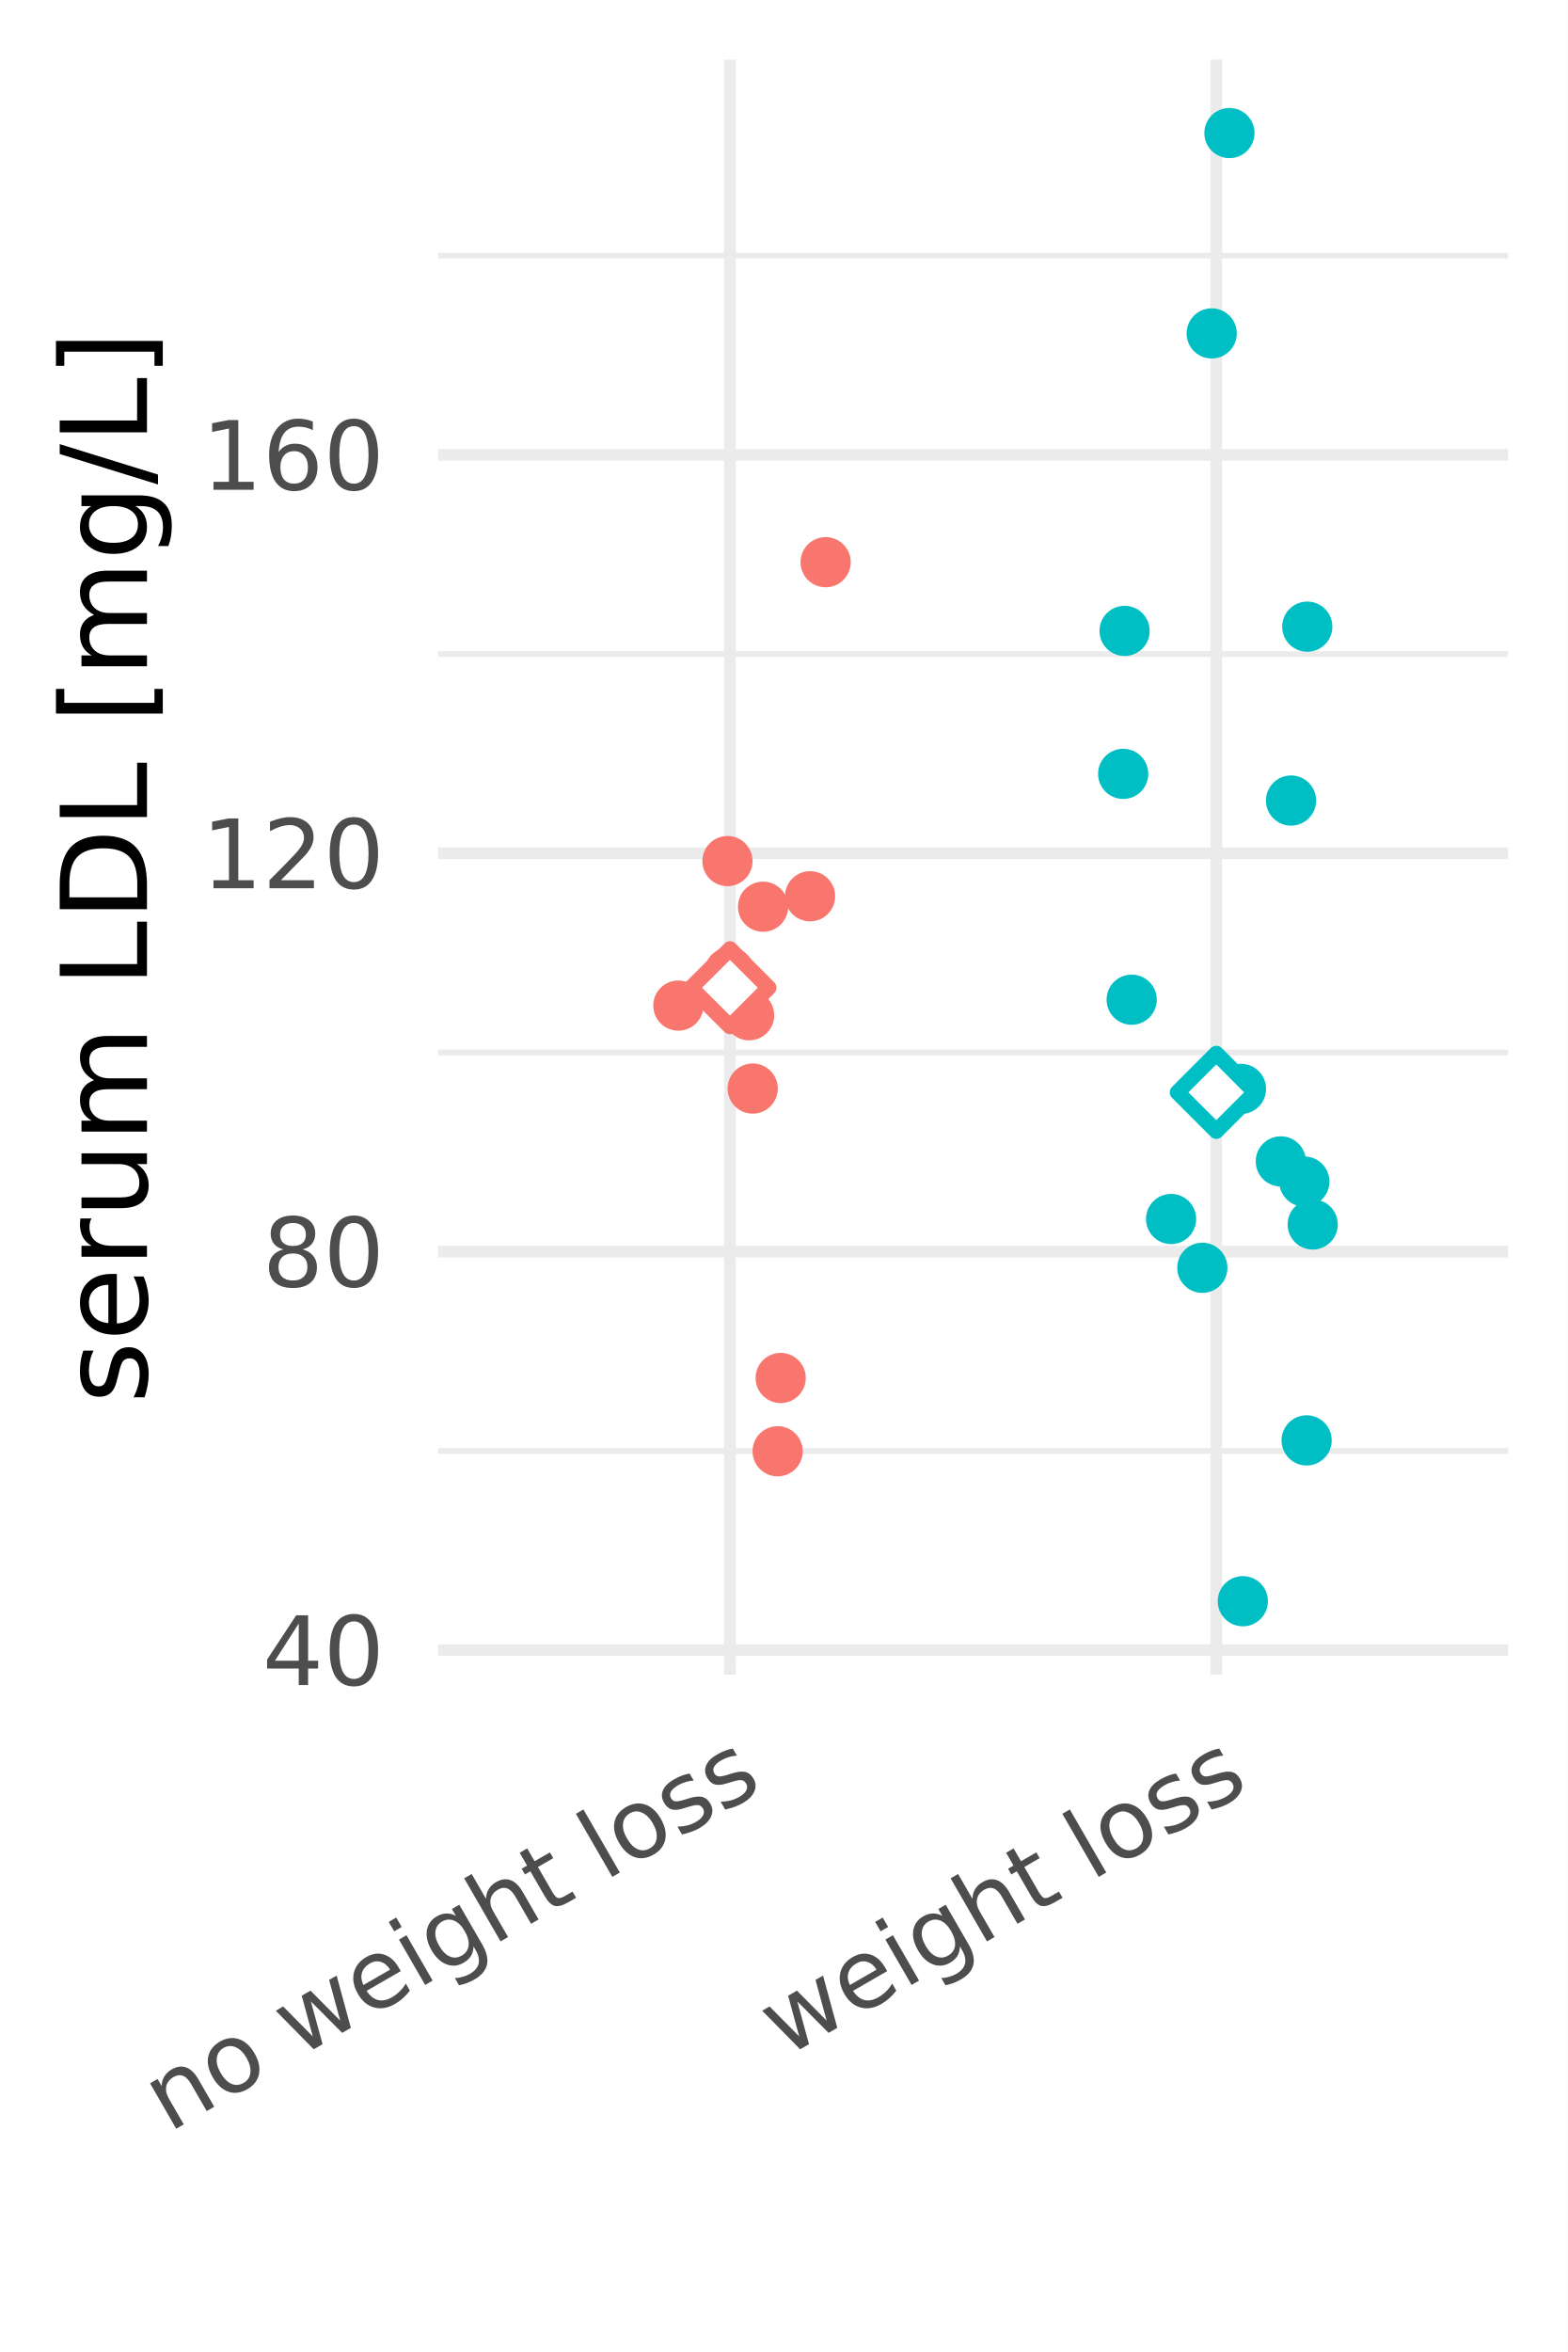
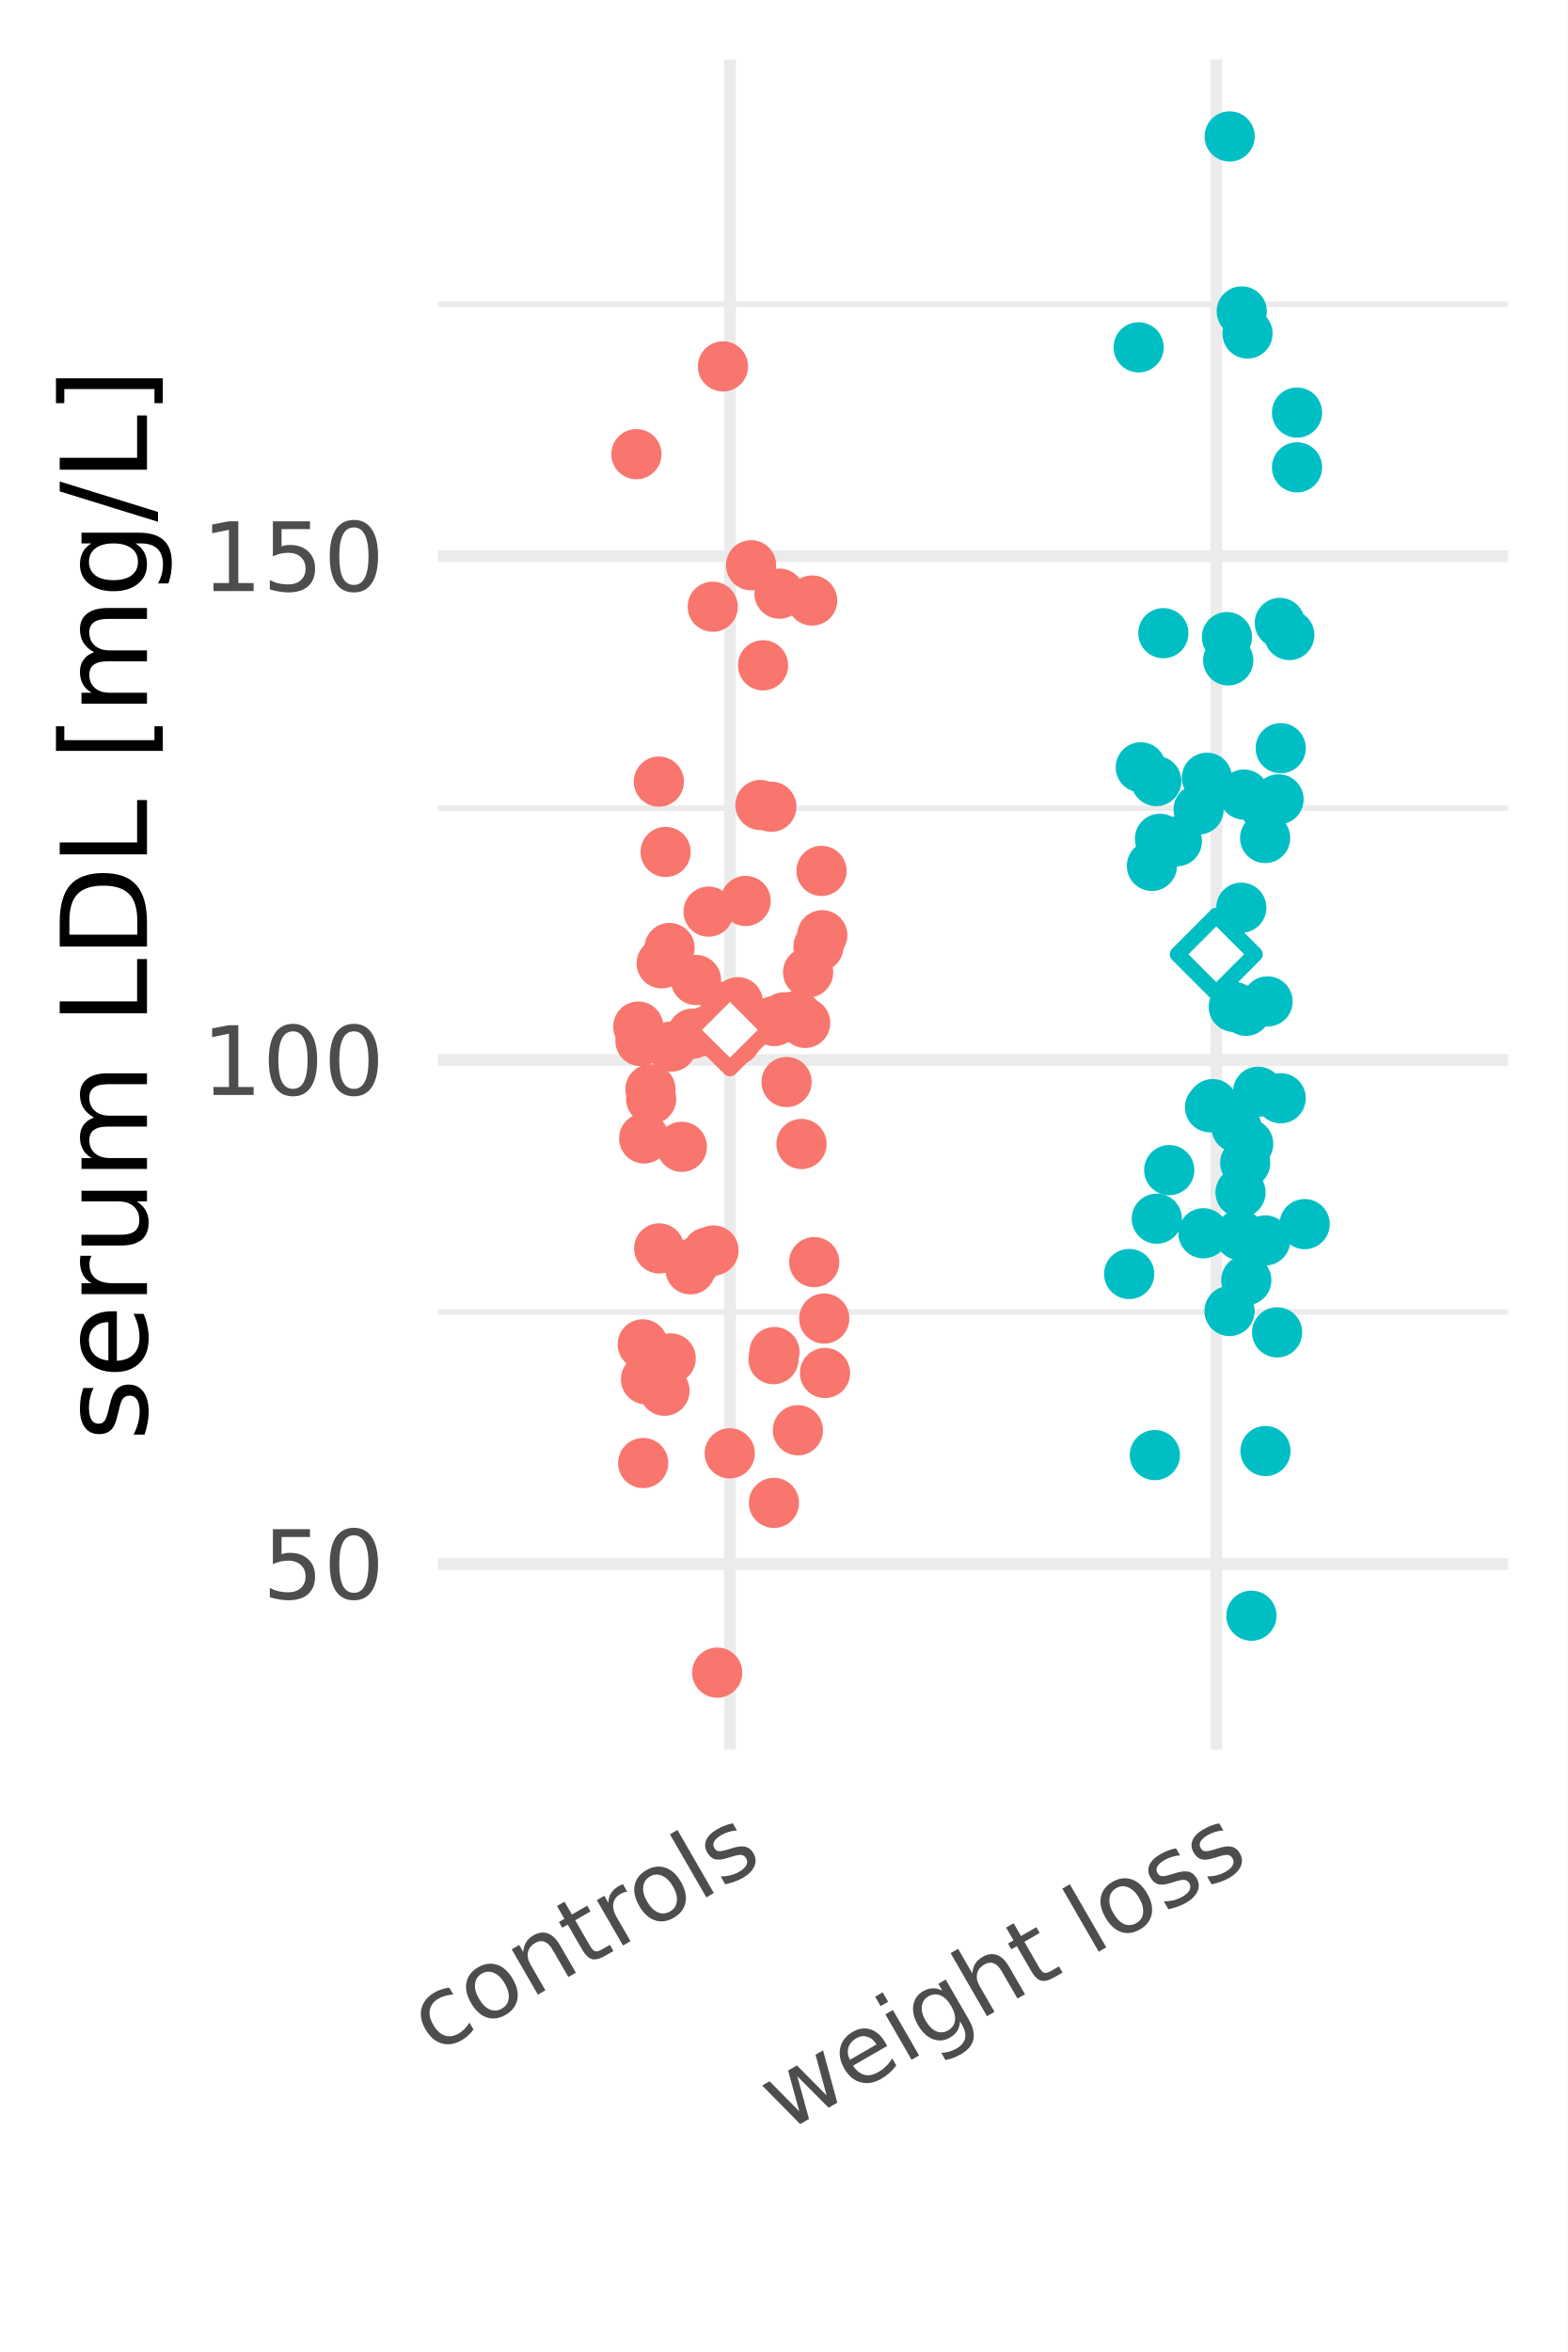
<svg xmlns="http://www.w3.org/2000/svg" class="svglite" width="144.00pt" height="216.00pt" viewBox="0 0 144.00 216.00">
  <defs>
    <style type="text/css">
    .svglite line, .svglite polyline, .svglite polygon, .svglite path, .svglite rect, .svglite circle {
      fill: none;
      stroke: #000000;
      stroke-linecap: round;
      stroke-linejoin: round;
      stroke-miterlimit: 10.00;
    }
  </style>
  </defs>
  <rect width="100%" height="100%" style="stroke: none; fill: #FFFFFF;" />
  <defs>
    <clipPath id="cpMC4wMHwxNDQuMDB8MC4wMHwyMTYuMDA=">
      <rect x="0.00" y="0.00" width="144.00" height="216.00" />
    </clipPath>
  </defs>
  <g clip-path="url(#cpMC4wMHwxNDQuMDB8MC4wMHwyMTYuMDA=)">
</g>
  <defs>
-     <clipPath id="cpNDAuMjR8MTM4LjUyfDUuNDh8MTUzLjc5">
-       <rect x="40.24" y="5.48" width="98.28" height="148.31" />
+     <clipPath id="cpNDAuMjR8MTM4LjUyfDUuNDh8MTYwLjY3">
+       <rect x="40.24" y="5.48" width="98.28" height="155.19" />
    </clipPath>
  </defs>
-   <g clip-path="url(#cpNDAuMjR8MTM4LjUyfDUuNDh8MTUzLjc5)">
-     <polyline points="40.24,133.25 138.52,133.25 " style="stroke-width: 0.53; stroke: #EBEBEB; stroke-linecap: butt;" />
-     <polyline points="40.24,96.66 138.52,96.66 " style="stroke-width: 0.53; stroke: #EBEBEB; stroke-linecap: butt;" />
-     <polyline points="40.24,60.07 138.52,60.07 " style="stroke-width: 0.53; stroke: #EBEBEB; stroke-linecap: butt;" />
-     <polyline points="40.24,23.48 138.52,23.48 " style="stroke-width: 0.53; stroke: #EBEBEB; stroke-linecap: butt;" />
-     <polyline points="40.24,151.54 138.52,151.54 " style="stroke-width: 1.07; stroke: #EBEBEB; stroke-linecap: butt;" />
-     <polyline points="40.24,114.95 138.52,114.95 " style="stroke-width: 1.07; stroke: #EBEBEB; stroke-linecap: butt;" />
-     <polyline points="40.24,78.36 138.52,78.36 " style="stroke-width: 1.07; stroke: #EBEBEB; stroke-linecap: butt;" />
-     <polyline points="40.24,41.77 138.52,41.77 " style="stroke-width: 1.07; stroke: #EBEBEB; stroke-linecap: butt;" />
-     <polyline points="67.05,153.79 67.05,5.48 " style="stroke-width: 1.07; stroke: #EBEBEB; stroke-linecap: butt;" />
-     <polyline points="111.72,153.79 111.72,5.48 " style="stroke-width: 1.07; stroke: #EBEBEB; stroke-linecap: butt;" />
-     <circle cx="107.57" cy="111.95" r="1.95" style="stroke-width: 0.71; stroke: #00BFC4; fill: #00BFC4;" />
-     <circle cx="118.59" cy="73.52" r="1.95" style="stroke-width: 0.71; stroke: #00BFC4; fill: #00BFC4;" />
-     <circle cx="114.16" cy="147.05" r="1.95" style="stroke-width: 0.71; stroke: #00BFC4; fill: #00BFC4;" />
-     <circle cx="112.93" cy="12.22" r="1.95" style="stroke-width: 0.71; stroke: #00BFC4; fill: #00BFC4;" />
-     <circle cx="119.81" cy="108.51" r="1.95" style="stroke-width: 0.71; stroke: #00BFC4; fill: #00BFC4;" />
-     <circle cx="103.95" cy="91.81" r="1.95" style="stroke-width: 0.71; stroke: #00BFC4; fill: #00BFC4;" />
-     <circle cx="120.08" cy="57.55" r="1.95" style="stroke-width: 0.71; stroke: #00BFC4; fill: #00BFC4;" />
-     <circle cx="103.17" cy="71.07" r="1.95" style="stroke-width: 0.71; stroke: #00BFC4; fill: #00BFC4;" />
-     <circle cx="103.30" cy="57.94" r="1.95" style="stroke-width: 0.71; stroke: #00BFC4; fill: #00BFC4;" />
-     <circle cx="117.65" cy="106.66" r="1.95" style="stroke-width: 0.71; stroke: #00BFC4; fill: #00BFC4;" />
-     <circle cx="111.30" cy="30.62" r="1.95" style="stroke-width: 0.71; stroke: #00BFC4; fill: #00BFC4;" />
-     <circle cx="120.02" cy="132.28" r="1.95" style="stroke-width: 0.71; stroke: #00BFC4; fill: #00BFC4;" />
-     <circle cx="120.58" cy="112.45" r="1.95" style="stroke-width: 0.71; stroke: #00BFC4; fill: #00BFC4;" />
-     <circle cx="110.44" cy="116.43" r="1.95" style="stroke-width: 0.71; stroke: #00BFC4; fill: #00BFC4;" />
-     <circle cx="113.99" cy="100.00" r="1.95" style="stroke-width: 0.71; stroke: #00BFC4; fill: #00BFC4;" />
-     <circle cx="67.01" cy="89.30" r="1.95" style="stroke-width: 0.71; stroke: #F8766D; fill: #F8766D;" />
-     <circle cx="68.81" cy="93.24" r="1.95" style="stroke-width: 0.71; stroke: #F8766D; fill: #F8766D;" />
-     <circle cx="71.43" cy="133.28" r="1.95" style="stroke-width: 0.71; stroke: #F8766D; fill: #F8766D;" />
-     <circle cx="69.14" cy="99.97" r="1.95" style="stroke-width: 0.71; stroke: #F8766D; fill: #F8766D;" />
-     <circle cx="66.82" cy="79.08" r="1.95" style="stroke-width: 0.71; stroke: #F8766D; fill: #F8766D;" />
-     <circle cx="75.84" cy="51.63" r="1.95" style="stroke-width: 0.71; stroke: #F8766D; fill: #F8766D;" />
-     <circle cx="71.71" cy="126.55" r="1.95" style="stroke-width: 0.71; stroke: #F8766D; fill: #F8766D;" />
-     <circle cx="62.31" cy="92.35" r="1.95" style="stroke-width: 0.71; stroke: #F8766D; fill: #F8766D;" />
-     <circle cx="70.09" cy="83.27" r="1.95" style="stroke-width: 0.71; stroke: #F8766D; fill: #F8766D;" />
-     <circle cx="74.41" cy="82.31" r="1.95" style="stroke-width: 0.71; stroke: #F8766D; fill: #F8766D;" />
-     <polygon points="67.05,94.27 70.61,90.71 67.05,87.15 63.48,90.71 " style="stroke-width: 1.42; stroke: #F8766D; fill: #FFFFFF;" />
-     <polygon points="111.72,103.88 115.28,100.32 111.72,96.75 108.16,100.32 " style="stroke-width: 1.42; stroke: #00BFC4; fill: #FFFFFF;" />
+   <g clip-path="url(#cpNDAuMjR8MTM4LjUyfDUuNDh8MTYwLjY3)">
+     <polyline points="40.24,120.49 138.52,120.49 " style="stroke-width: 0.53; stroke: #EBEBEB; stroke-linecap: butt;" />
+     <polyline points="40.24,74.22 138.52,74.22 " style="stroke-width: 0.53; stroke: #EBEBEB; stroke-linecap: butt;" />
+     <polyline points="40.24,27.94 138.52,27.94 " style="stroke-width: 0.53; stroke: #EBEBEB; stroke-linecap: butt;" />
+     <polyline points="40.24,143.63 138.52,143.63 " style="stroke-width: 1.07; stroke: #EBEBEB; stroke-linecap: butt;" />
+     <polyline points="40.24,97.35 138.52,97.35 " style="stroke-width: 1.07; stroke: #EBEBEB; stroke-linecap: butt;" />
+     <polyline points="40.24,51.08 138.52,51.08 " style="stroke-width: 1.07; stroke: #EBEBEB; stroke-linecap: butt;" />
+     <polyline points="67.05,160.67 67.05,5.48 " style="stroke-width: 1.07; stroke: #EBEBEB; stroke-linecap: butt;" />
+     <polyline points="111.72,160.67 111.72,5.48 " style="stroke-width: 1.07; stroke: #EBEBEB; stroke-linecap: butt;" />
+     <circle cx="63.93" cy="90.00" r="1.95" style="stroke-width: 0.71; stroke: #F8766D; fill: #F8766D;" />
+     <circle cx="73.96" cy="93.94" r="1.95" style="stroke-width: 0.71; stroke: #F8766D; fill: #F8766D;" />
+     <circle cx="59.08" cy="134.36" r="1.95" style="stroke-width: 0.71; stroke: #F8766D; fill: #F8766D;" />
+     <circle cx="75.78" cy="126.09" r="1.95" style="stroke-width: 0.71; stroke: #F8766D; fill: #F8766D;" />
+     <circle cx="59.81" cy="100.92" r="1.95" style="stroke-width: 0.71; stroke: #F8766D; fill: #F8766D;" />
+     <circle cx="75.46" cy="79.98" r="1.95" style="stroke-width: 0.71; stroke: #F8766D; fill: #F8766D;" />
+     <circle cx="61.14" cy="78.24" r="1.95" style="stroke-width: 0.71; stroke: #F8766D; fill: #F8766D;" />
+     <circle cx="68.99" cy="51.91" r="1.95" style="stroke-width: 0.71; stroke: #F8766D; fill: #F8766D;" />
+     <circle cx="61.61" cy="124.75" r="1.95" style="stroke-width: 0.71; stroke: #F8766D; fill: #F8766D;" />
+     <circle cx="61.04" cy="127.72" r="1.95" style="stroke-width: 0.71; stroke: #F8766D; fill: #F8766D;" />
+     <circle cx="66.63" cy="92.45" r="1.95" style="stroke-width: 0.71; stroke: #F8766D; fill: #F8766D;" />
+     <circle cx="65.09" cy="83.72" r="1.95" style="stroke-width: 0.71; stroke: #F8766D; fill: #F8766D;" />
+     <circle cx="67.03" cy="133.47" r="1.95" style="stroke-width: 0.71; stroke: #F8766D; fill: #F8766D;" />
+     <circle cx="68.49" cy="82.74" r="1.95" style="stroke-width: 0.71; stroke: #F8766D; fill: #F8766D;" />
+     <circle cx="58.63" cy="94.28" r="1.95" style="stroke-width: 0.71; stroke: #F8766D; fill: #F8766D;" />
+     <circle cx="73.62" cy="105.06" r="1.95" style="stroke-width: 0.71; stroke: #F8766D; fill: #F8766D;" />
+     <circle cx="71.05" cy="124.82" r="1.95" style="stroke-width: 0.71; stroke: #F8766D; fill: #F8766D;" />
+     <circle cx="70.85" cy="74.09" r="1.95" style="stroke-width: 0.71; stroke: #F8766D; fill: #F8766D;" />
+     <circle cx="61.67" cy="96.11" r="1.95" style="stroke-width: 0.71; stroke: #F8766D; fill: #F8766D;" />
+     <circle cx="75.71" cy="121.09" r="1.95" style="stroke-width: 0.71; stroke: #F8766D; fill: #F8766D;" />
+     <circle cx="63.42" cy="116.57" r="1.95" style="stroke-width: 0.71; stroke: #F8766D; fill: #F8766D;" />
+     <circle cx="72.02" cy="93.43" r="1.95" style="stroke-width: 0.71; stroke: #F8766D; fill: #F8766D;" />
+     <circle cx="60.52" cy="71.78" r="1.95" style="stroke-width: 0.71; stroke: #F8766D; fill: #F8766D;" />
+     <circle cx="75.53" cy="85.89" r="1.95" style="stroke-width: 0.71; stroke: #F8766D; fill: #F8766D;" />
+     <circle cx="74.60" cy="55.15" r="1.95" style="stroke-width: 0.71; stroke: #F8766D; fill: #F8766D;" />
+     <circle cx="60.78" cy="88.47" r="1.95" style="stroke-width: 0.71; stroke: #F8766D; fill: #F8766D;" />
+     <circle cx="73.18" cy="93.28" r="1.95" style="stroke-width: 0.71; stroke: #F8766D; fill: #F8766D;" />
+     <circle cx="59.17" cy="104.55" r="1.95" style="stroke-width: 0.71; stroke: #F8766D; fill: #F8766D;" />
+     <circle cx="72.25" cy="99.37" r="1.95" style="stroke-width: 0.71; stroke: #F8766D; fill: #F8766D;" />
+     <circle cx="70.09" cy="61.10" r="1.95" style="stroke-width: 0.71; stroke: #F8766D; fill: #F8766D;" />
+     <circle cx="67.58" cy="95.51" r="1.95" style="stroke-width: 0.71; stroke: #F8766D; fill: #F8766D;" />
+     <circle cx="60.55" cy="114.65" r="1.95" style="stroke-width: 0.71; stroke: #F8766D; fill: #F8766D;" />
+     <circle cx="58.83" cy="95.60" r="1.95" style="stroke-width: 0.71; stroke: #F8766D; fill: #F8766D;" />
+     <circle cx="74.79" cy="115.91" r="1.95" style="stroke-width: 0.71; stroke: #F8766D; fill: #F8766D;" />
+     <circle cx="71.09" cy="138.02" r="1.95" style="stroke-width: 0.71; stroke: #F8766D; fill: #F8766D;" />
+     <circle cx="71.14" cy="124.17" r="1.95" style="stroke-width: 0.71; stroke: #F8766D; fill: #F8766D;" />
+     <circle cx="65.54" cy="114.84" r="1.95" style="stroke-width: 0.71; stroke: #F8766D; fill: #F8766D;" />
+     <circle cx="66.41" cy="33.65" r="1.95" style="stroke-width: 0.71; stroke: #F8766D; fill: #F8766D;" />
+     <circle cx="62.63" cy="105.32" r="1.95" style="stroke-width: 0.71; stroke: #F8766D; fill: #F8766D;" />
+     <circle cx="71.60" cy="54.52" r="1.95" style="stroke-width: 0.71; stroke: #F8766D; fill: #F8766D;" />
+     <circle cx="63.80" cy="115.95" r="1.95" style="stroke-width: 0.71; stroke: #F8766D; fill: #F8766D;" />
+     <circle cx="63.61" cy="94.93" r="1.95" style="stroke-width: 0.71; stroke: #F8766D; fill: #F8766D;" />
+     <circle cx="73.29" cy="131.35" r="1.95" style="stroke-width: 0.71; stroke: #F8766D; fill: #F8766D;" />
+     <circle cx="71.12" cy="93.77" r="1.95" style="stroke-width: 0.71; stroke: #F8766D; fill: #F8766D;" />
+     <circle cx="67.78" cy="92.04" r="1.95" style="stroke-width: 0.71; stroke: #F8766D; fill: #F8766D;" />
+     <circle cx="69.85" cy="73.93" r="1.95" style="stroke-width: 0.71; stroke: #F8766D; fill: #F8766D;" />
+     <circle cx="64.91" cy="94.68" r="1.95" style="stroke-width: 0.71; stroke: #F8766D; fill: #F8766D;" />
+     <circle cx="65.88" cy="153.61" r="1.95" style="stroke-width: 0.71; stroke: #F8766D; fill: #F8766D;" />
+     <circle cx="61.50" cy="87.06" r="1.95" style="stroke-width: 0.71; stroke: #F8766D; fill: #F8766D;" />
+     <circle cx="59.34" cy="126.67" r="1.95" style="stroke-width: 0.71; stroke: #F8766D; fill: #F8766D;" />
+     <circle cx="58.46" cy="41.71" r="1.95" style="stroke-width: 0.71; stroke: #F8766D; fill: #F8766D;" />
+     <circle cx="75.18" cy="86.93" r="1.95" style="stroke-width: 0.71; stroke: #F8766D; fill: #F8766D;" />
+     <circle cx="74.23" cy="89.30" r="1.95" style="stroke-width: 0.71; stroke: #F8766D; fill: #F8766D;" />
+     <circle cx="59.75" cy="100.04" r="1.95" style="stroke-width: 0.71; stroke: #F8766D; fill: #F8766D;" />
+     <circle cx="59.04" cy="123.46" r="1.95" style="stroke-width: 0.71; stroke: #F8766D; fill: #F8766D;" />
+     <circle cx="65.47" cy="55.72" r="1.95" style="stroke-width: 0.71; stroke: #F8766D; fill: #F8766D;" />
+     <circle cx="64.97" cy="115.02" r="1.95" style="stroke-width: 0.71; stroke: #F8766D; fill: #F8766D;" />
+     <circle cx="116.19" cy="74.08" r="1.95" style="stroke-width: 0.71; stroke: #00BFC4; fill: #00BFC4;" />
+     <circle cx="114.95" cy="148.38" r="1.95" style="stroke-width: 0.71; stroke: #00BFC4; fill: #00BFC4;" />
+     <circle cx="112.95" cy="12.53" r="1.95" style="stroke-width: 0.71; stroke: #00BFC4; fill: #00BFC4;" />
+     <circle cx="105.81" cy="79.52" r="1.95" style="stroke-width: 0.71; stroke: #00BFC4; fill: #00BFC4;" />
+     <circle cx="113.95" cy="109.51" r="1.95" style="stroke-width: 0.71; stroke: #00BFC4; fill: #00BFC4;" />
+     <circle cx="113.88" cy="113.42" r="1.95" style="stroke-width: 0.71; stroke: #00BFC4; fill: #00BFC4;" />
+     <circle cx="113.33" cy="92.47" r="1.95" style="stroke-width: 0.71; stroke: #00BFC4; fill: #00BFC4;" />
+     <circle cx="117.56" cy="57.21" r="1.95" style="stroke-width: 0.71; stroke: #00BFC4; fill: #00BFC4;" />
+     <circle cx="116.21" cy="113.92" r="1.95" style="stroke-width: 0.71; stroke: #00BFC4; fill: #00BFC4;" />
+     <circle cx="114.65" cy="105.05" r="1.95" style="stroke-width: 0.71; stroke: #00BFC4; fill: #00BFC4;" />
+     <circle cx="106.21" cy="71.73" r="1.95" style="stroke-width: 0.71; stroke: #00BFC4; fill: #00BFC4;" />
+     <circle cx="115.56" cy="100.26" r="1.95" style="stroke-width: 0.71; stroke: #00BFC4; fill: #00BFC4;" />
+     <circle cx="112.70" cy="58.51" r="1.95" style="stroke-width: 0.71; stroke: #00BFC4; fill: #00BFC4;" />
+     <circle cx="107.40" cy="107.46" r="1.95" style="stroke-width: 0.71; stroke: #00BFC4; fill: #00BFC4;" />
+     <circle cx="114.59" cy="30.63" r="1.95" style="stroke-width: 0.71; stroke: #00BFC4; fill: #00BFC4;" />
+     <circle cx="113.58" cy="103.54" r="1.95" style="stroke-width: 0.71; stroke: #00BFC4; fill: #00BFC4;" />
+     <circle cx="106.08" cy="133.63" r="1.95" style="stroke-width: 0.71; stroke: #00BFC4; fill: #00BFC4;" />
+     <circle cx="110.54" cy="113.26" r="1.95" style="stroke-width: 0.71; stroke: #00BFC4; fill: #00BFC4;" />
+     <circle cx="114.48" cy="117.57" r="1.95" style="stroke-width: 0.71; stroke: #00BFC4; fill: #00BFC4;" />
+     <circle cx="106.86" cy="58.15" r="1.95" style="stroke-width: 0.71; stroke: #00BFC4; fill: #00BFC4;" />
+     <circle cx="117.64" cy="68.71" r="1.95" style="stroke-width: 0.71; stroke: #00BFC4; fill: #00BFC4;" />
+     <circle cx="106.55" cy="77.03" r="1.95" style="stroke-width: 0.71; stroke: #00BFC4; fill: #00BFC4;" />
+     <circle cx="111.39" cy="101.40" r="1.95" style="stroke-width: 0.71; stroke: #00BFC4; fill: #00BFC4;" />
+     <circle cx="116.21" cy="76.96" r="1.95" style="stroke-width: 0.71; stroke: #00BFC4; fill: #00BFC4;" />
+     <circle cx="117.64" cy="100.86" r="1.95" style="stroke-width: 0.71; stroke: #00BFC4; fill: #00BFC4;" />
+     <circle cx="114.02" cy="83.36" r="1.95" style="stroke-width: 0.71; stroke: #00BFC4; fill: #00BFC4;" />
+     <circle cx="114.38" cy="106.80" r="1.95" style="stroke-width: 0.71; stroke: #00BFC4; fill: #00BFC4;" />
+     <circle cx="114.06" cy="28.60" r="1.95" style="stroke-width: 0.71; stroke: #00BFC4; fill: #00BFC4;" />
+     <circle cx="114.45" cy="92.83" r="1.95" style="stroke-width: 0.71; stroke: #00BFC4; fill: #00BFC4;" />
+     <circle cx="118.43" cy="58.32" r="1.95" style="stroke-width: 0.71; stroke: #00BFC4; fill: #00BFC4;" />
+     <circle cx="110.86" cy="71.43" r="1.95" style="stroke-width: 0.71; stroke: #00BFC4; fill: #00BFC4;" />
+     <circle cx="116.43" cy="91.97" r="1.95" style="stroke-width: 0.71; stroke: #00BFC4; fill: #00BFC4;" />
+     <circle cx="119.84" cy="112.42" r="1.95" style="stroke-width: 0.71; stroke: #00BFC4; fill: #00BFC4;" />
+     <circle cx="117.31" cy="122.36" r="1.95" style="stroke-width: 0.71; stroke: #00BFC4; fill: #00BFC4;" />
+     <circle cx="106.26" cy="111.92" r="1.95" style="stroke-width: 0.71; stroke: #00BFC4; fill: #00BFC4;" />
+     <circle cx="111.15" cy="101.69" r="1.95" style="stroke-width: 0.71; stroke: #00BFC4; fill: #00BFC4;" />
+     <circle cx="104.79" cy="70.47" r="1.95" style="stroke-width: 0.71; stroke: #00BFC4; fill: #00BFC4;" />
+     <circle cx="116.24" cy="133.26" r="1.95" style="stroke-width: 0.71; stroke: #00BFC4; fill: #00BFC4;" />
+     <circle cx="119.14" cy="37.89" r="1.95" style="stroke-width: 0.71; stroke: #00BFC4; fill: #00BFC4;" />
+     <circle cx="112.94" cy="120.40" r="1.95" style="stroke-width: 0.71; stroke: #00BFC4; fill: #00BFC4;" />
+     <circle cx="108.10" cy="77.26" r="1.95" style="stroke-width: 0.71; stroke: #00BFC4; fill: #00BFC4;" />
+     <circle cx="114.27" cy="72.97" r="1.95" style="stroke-width: 0.71; stroke: #00BFC4; fill: #00BFC4;" />
+     <circle cx="119.14" cy="42.92" r="1.95" style="stroke-width: 0.71; stroke: #00BFC4; fill: #00BFC4;" />
+     <circle cx="104.59" cy="31.90" r="1.95" style="stroke-width: 0.71; stroke: #00BFC4; fill: #00BFC4;" />
+     <circle cx="112.82" cy="60.65" r="1.95" style="stroke-width: 0.71; stroke: #00BFC4; fill: #00BFC4;" />
+     <circle cx="117.44" cy="73.41" r="1.95" style="stroke-width: 0.71; stroke: #00BFC4; fill: #00BFC4;" />
+     <circle cx="110.10" cy="74.34" r="1.95" style="stroke-width: 0.71; stroke: #00BFC4; fill: #00BFC4;" />
+     <circle cx="103.72" cy="117.00" r="1.95" style="stroke-width: 0.71; stroke: #00BFC4; fill: #00BFC4;" />
+     <polygon points="67.05,98.14 70.61,94.58 67.05,91.01 63.48,94.58 " style="stroke-width: 1.42; stroke: #F8766D; fill: #FFFFFF;" />
+     <polygon points="111.72,91.20 115.28,87.64 111.72,84.07 108.16,87.64 " style="stroke-width: 1.42; stroke: #00BFC4; fill: #FFFFFF;" />
  </g>
  <g clip-path="url(#cpMC4wMHwxNDQuMDB8MC4wMHwyMTYuMDA=)">
-     <text x="35.31" y="154.75" text-anchor="end" style="font-size: 8.80px; fill: #4D4D4D; font-family: DejaVu Sans;" textLength="11.19px" lengthAdjust="spacingAndGlyphs">40</text>
-     <text x="35.31" y="118.16" text-anchor="end" style="font-size: 8.80px; fill: #4D4D4D; font-family: DejaVu Sans;" textLength="11.19px" lengthAdjust="spacingAndGlyphs">80</text>
-     <text x="35.31" y="81.57" text-anchor="end" style="font-size: 8.80px; fill: #4D4D4D; font-family: DejaVu Sans;" textLength="16.78px" lengthAdjust="spacingAndGlyphs">120</text>
-     <text x="35.31" y="44.98" text-anchor="end" style="font-size: 8.80px; fill: #4D4D4D; font-family: DejaVu Sans;" textLength="16.78px" lengthAdjust="spacingAndGlyphs">160</text>
-     <text transform="translate(70.25,164.28) rotate(-30)" text-anchor="end" style="font-size: 8.80px; fill: #4D4D4D; font-family: DejaVu Sans;" textLength="63.22px" lengthAdjust="spacingAndGlyphs">no weight loss</text>
-     <text transform="translate(114.93,164.28) rotate(-30)" text-anchor="end" style="font-size: 8.80px; fill: #4D4D4D; font-family: DejaVu Sans;" textLength="49.46px" lengthAdjust="spacingAndGlyphs">weight loss</text>
-     <text transform="translate(13.50,79.64) rotate(-90)" text-anchor="middle" style="font-size: 11.00px; font-family: DejaVu Sans;" textLength="98.55px" lengthAdjust="spacingAndGlyphs">serum LDL [mg/L]</text>
+     <text x="35.31" y="146.84" text-anchor="end" style="font-size: 8.80px; fill: #4D4D4D; font-family: DejaVu Sans;" textLength="11.19px" lengthAdjust="spacingAndGlyphs">50</text>
+     <text x="35.31" y="100.56" text-anchor="end" style="font-size: 8.80px; fill: #4D4D4D; font-family: DejaVu Sans;" textLength="16.78px" lengthAdjust="spacingAndGlyphs">100</text>
+     <text x="35.31" y="54.28" text-anchor="end" style="font-size: 8.80px; fill: #4D4D4D; font-family: DejaVu Sans;" textLength="16.78px" lengthAdjust="spacingAndGlyphs">150</text>
+     <text transform="translate(70.25,171.15) rotate(-30)" text-anchor="end" style="font-size: 8.80px; fill: #4D4D4D; font-family: DejaVu Sans;" textLength="35.09px" lengthAdjust="spacingAndGlyphs">controls</text>
+     <text transform="translate(114.93,171.15) rotate(-30)" text-anchor="end" style="font-size: 8.80px; fill: #4D4D4D; font-family: DejaVu Sans;" textLength="49.46px" lengthAdjust="spacingAndGlyphs">weight loss</text>
+     <text transform="translate(13.50,83.07) rotate(-90)" text-anchor="middle" style="font-size: 11.00px; font-family: DejaVu Sans;" textLength="98.55px" lengthAdjust="spacingAndGlyphs">serum LDL [mg/L]</text>
  </g>
</svg>
